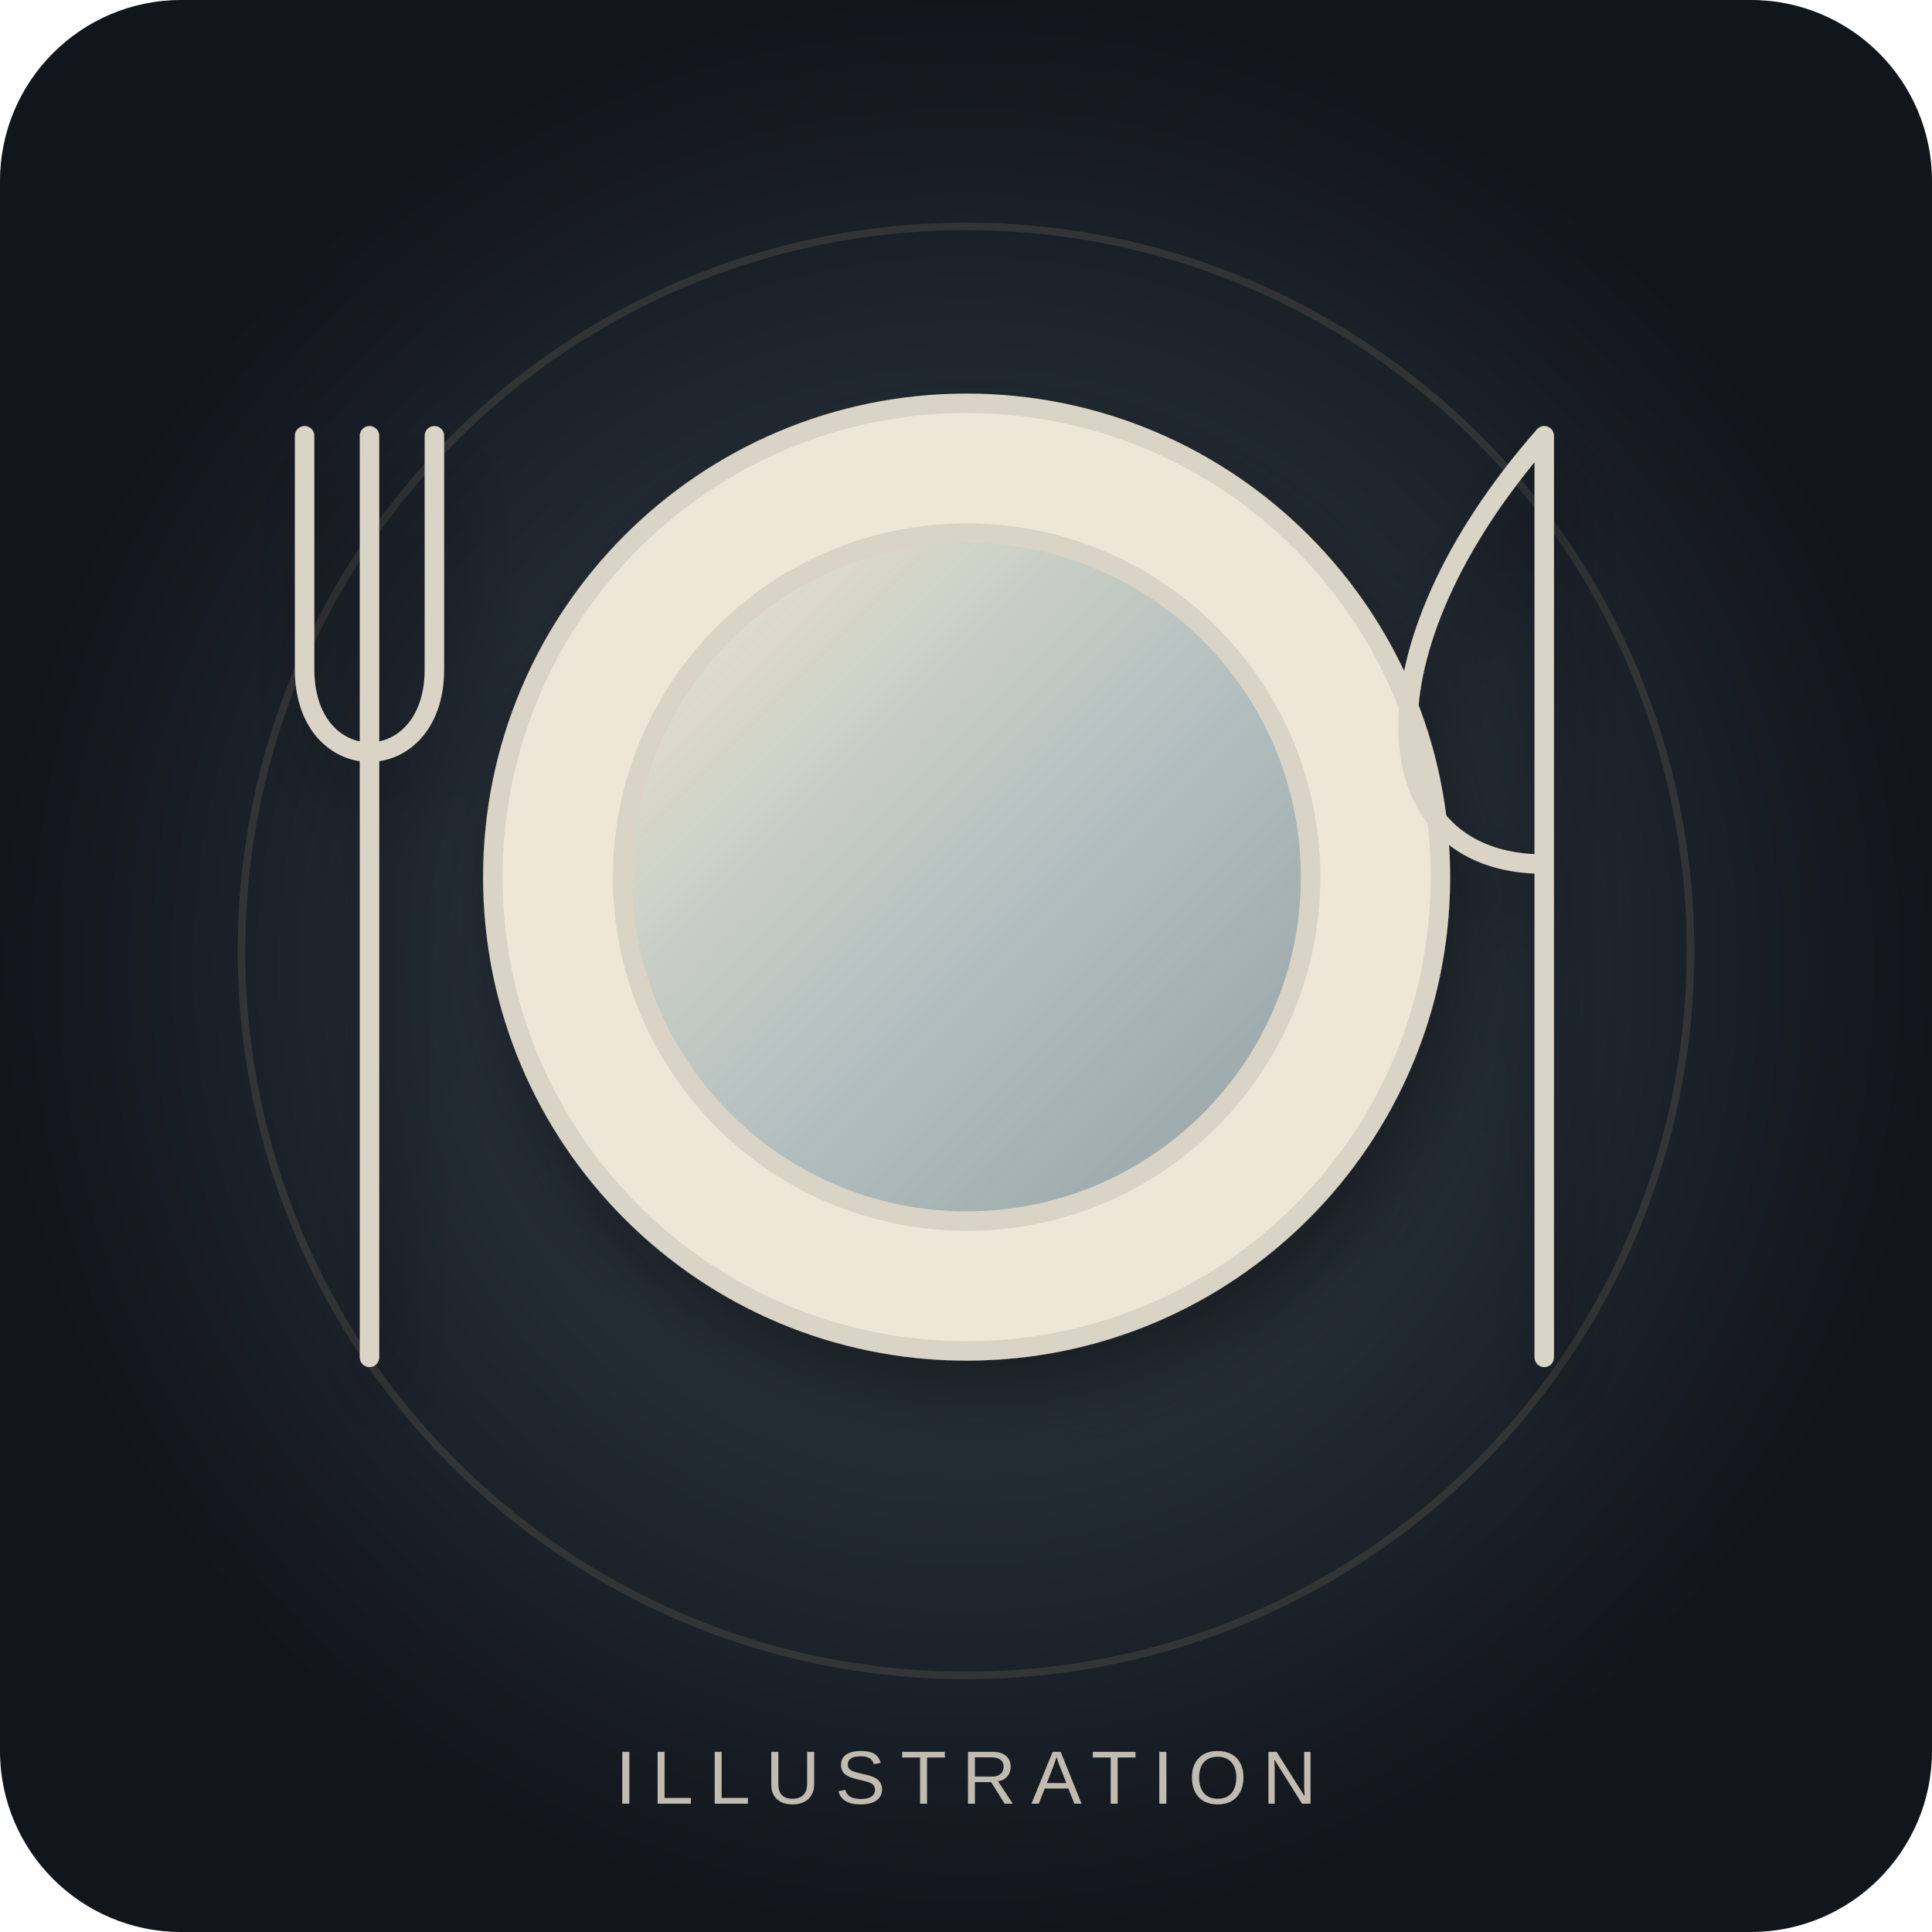
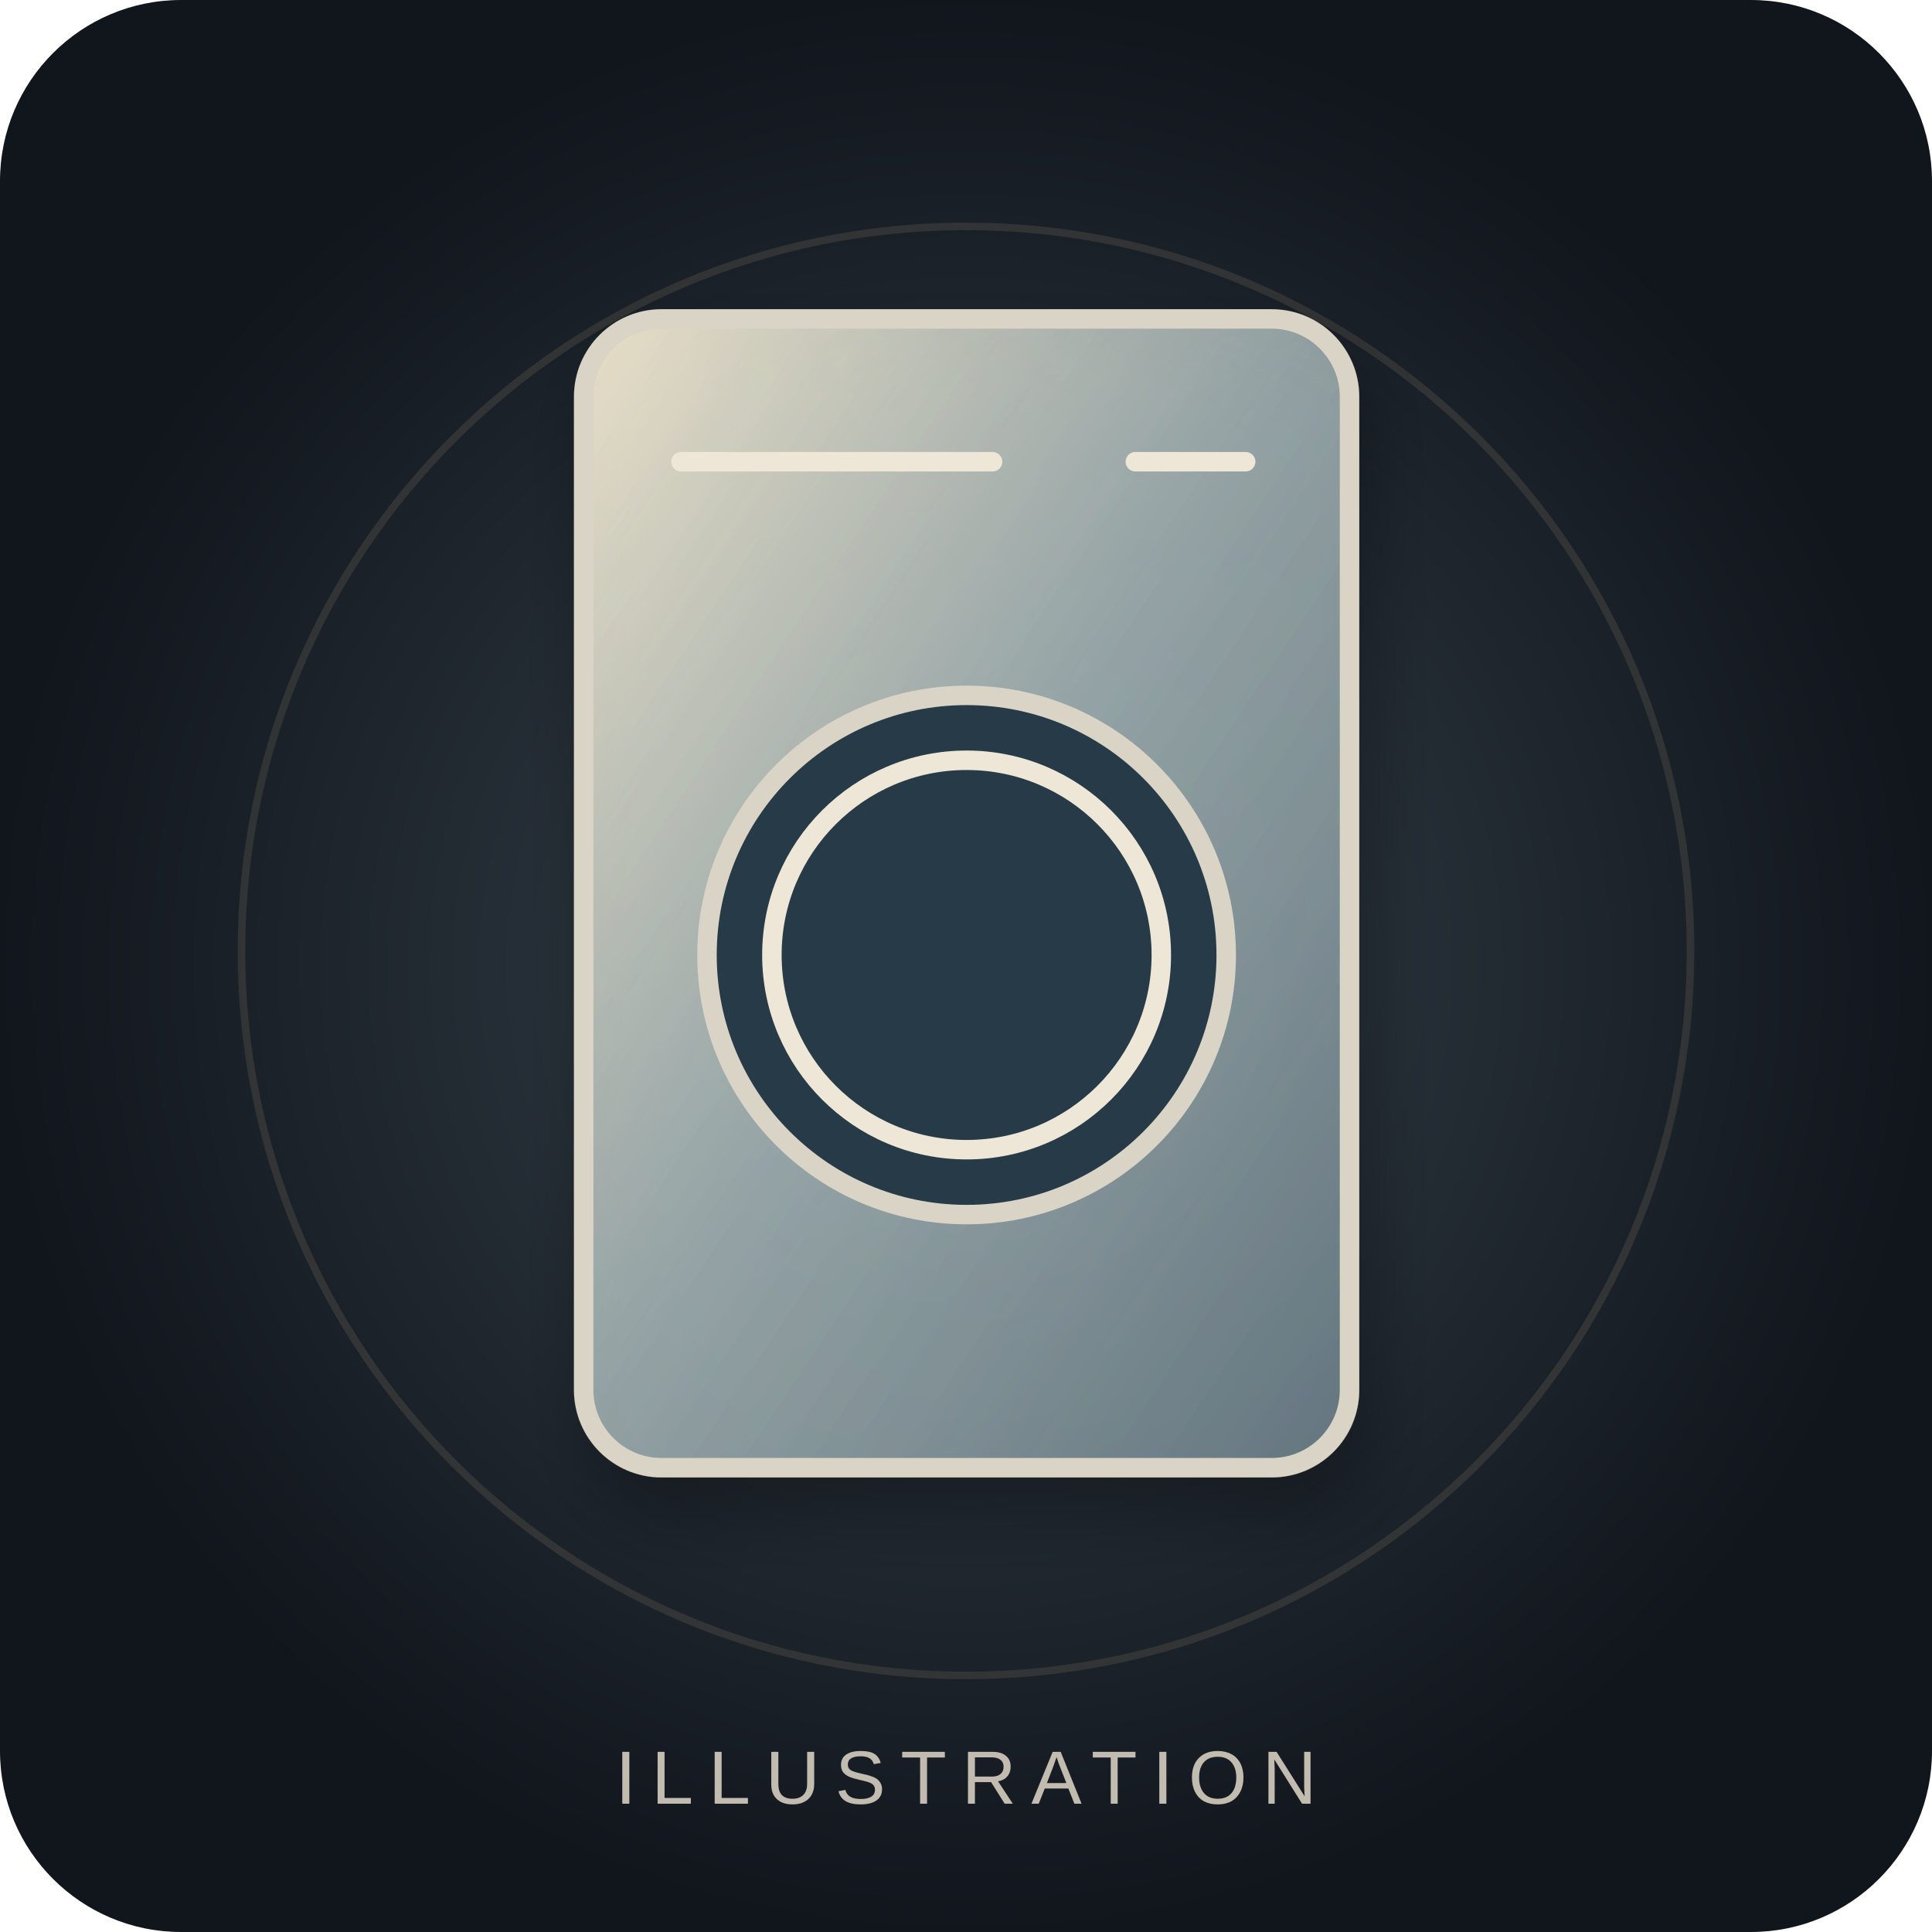
<svg xmlns="http://www.w3.org/2000/svg" viewBox="0 0 256 256" role="img">
  <defs>
    <radialGradient id="bg">
      <stop stop-color="#36434c" />
      <stop offset="1" stop-color="#11151c" />
    </radialGradient>
    <linearGradient id="glass" x2="1" y2="1">
      <stop stop-color="#f3e9d0" stop-opacity=".95" />
      <stop offset=".48" stop-color="#acbcbd" stop-opacity=".8" />
      <stop offset="1" stop-color="#778c96" stop-opacity=".75" />
    </linearGradient>
    <filter id="shadow">
      <feDropShadow dy="6" stdDeviation="5" flood-opacity=".35" />
    </filter>
  </defs>
  <rect width="256" height="256" rx="24" fill="url(#bg)" />
  <circle cx="128" cy="126" r="96" fill="none" stroke="#d8c39b" stroke-opacity=".12" />
  <g transform="translate(18 7) scale(.86)" stroke="#d9d4c5" stroke-width="3" stroke-linejoin="round" stroke-linecap="round" filter="url(#shadow)">
-     <circle cx="128" cy="127" r="73" fill="#eee7d7" />
-     <circle cx="128" cy="127" r="53" fill="url(#glass)" />
-     <path d="M36 59v65m-10-65v36c0 17 20 17 20 0V59m-10 65v77m181-142v142m0-142c-29 33-27 66 0 66" fill="none" />
+     <rect x="69" y="41" width="118" height="177" rx="12" fill="url(#glass)" />
+     <circle cx="128" cy="139" r="40" fill="#263a46" />
+     <circle cx="128" cy="139" r="30" fill="none" stroke="#eee7d7" />
+     <path d="M84 63h48m22 0h17" stroke="#eee7d7" />
  </g>
  <text x="128" y="239" text-anchor="middle" fill="#c1bbb0" font-family="Arial,sans-serif" font-size="10" letter-spacing="2">ILLUSTRATION</text>
</svg>
